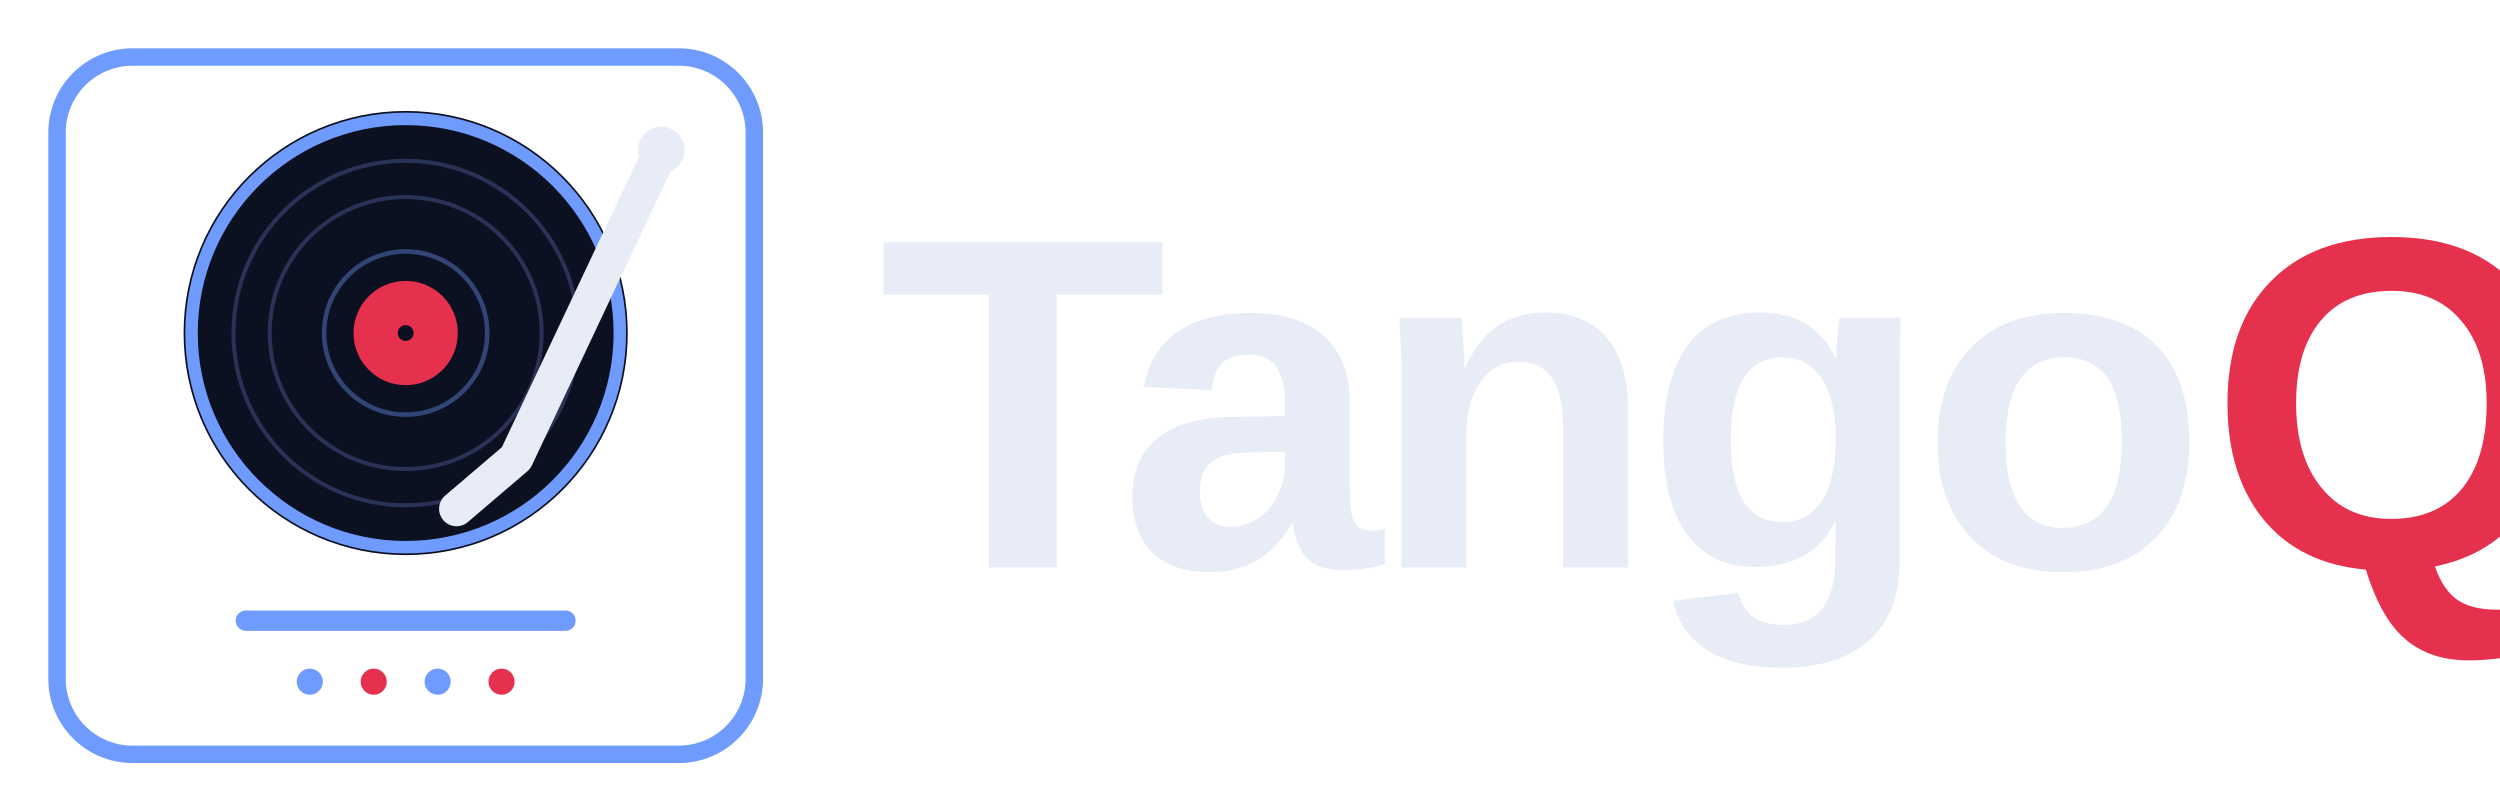
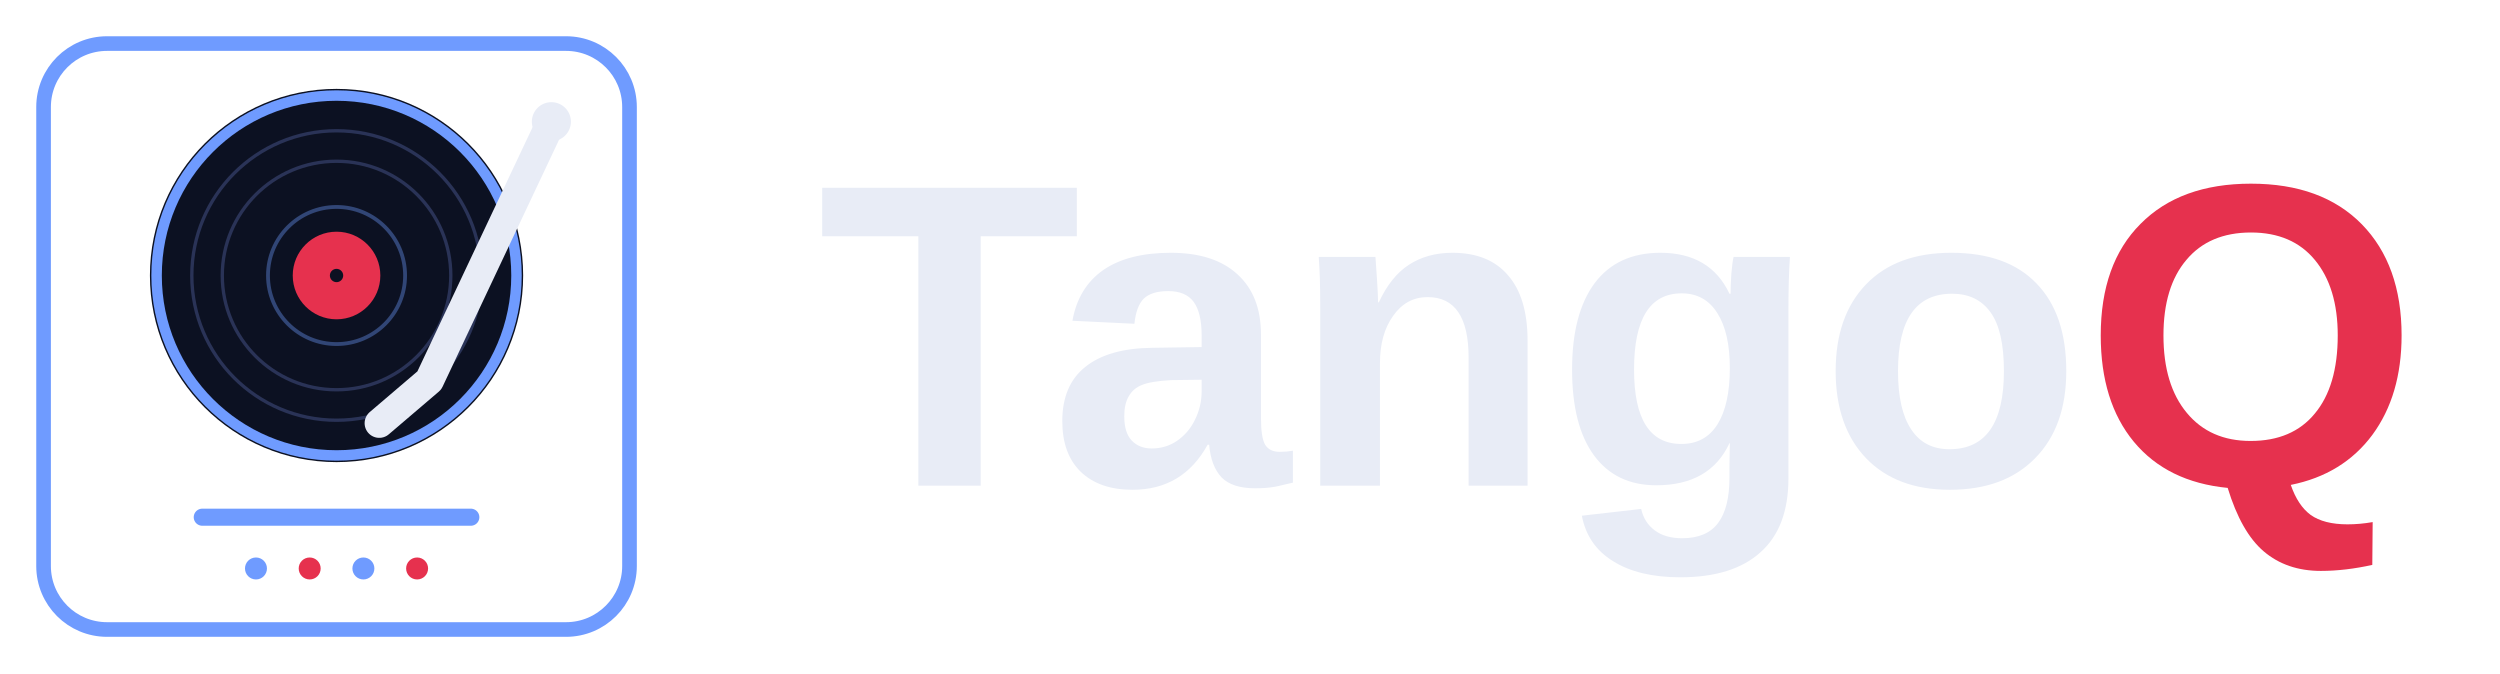
- <svg xmlns="http://www.w3.org/2000/svg" viewBox="0 0 74 24" width="74" height="24" role="img" aria-label="TangoQ">
-   <g transform="translate(1,1) scale(0.043)">
+ <svg xmlns="http://www.w3.org/2000/svg" viewBox="0 0 104 28" width="104" height="28" role="img" aria-label="TangoQ">
+   <g transform="translate(1,1) scale(0.05078125)">
    <g transform="translate(256 206) scale(0.78) translate(-212 -212)">
      <circle cx="212" cy="212" r="196" fill="#0c1122" />
      <circle cx="212" cy="212" r="189" fill="none" stroke="#6f9bff" stroke-width="11" />
      <circle cx="212" cy="212" r="152" fill="none" stroke="#2a3357" stroke-width="3.5" />
      <circle cx="212" cy="212" r="120" fill="none" stroke="#2a3357" stroke-width="3.5" />
      <circle cx="212" cy="212" r="72" fill="none" stroke="#6f9bff" stroke-width="4" opacity="0.38" />
      <circle cx="212" cy="212" r="46" fill="#e6314e" />
      <circle cx="212" cy="212" r="7" fill="#0c1122" />
    </g>
    <rect x="16" y="16" width="480" height="480" rx="52" fill="none" stroke="#6f9bff" stroke-width="12" />
    <circle cx="432" cy="80" r="16" fill="#e8ecf6" />
    <polyline points="432,80 332,292 291,327" fill="none" stroke="#e8ecf6" stroke-width="24" stroke-linecap="round" stroke-linejoin="round" />
    <line x1="146" y1="404" x2="366" y2="404" stroke="#6f9bff" stroke-width="14" stroke-linecap="round" />
    <circle cx="190" cy="446" r="9" fill="#6f9bff" />
    <circle cx="234" cy="446" r="9" fill="#e6314e" />
    <circle cx="278" cy="446" r="9" fill="#6f9bff" />
    <circle cx="322" cy="446" r="9" fill="#e6314e" />
  </g>
-   <text x="26" y="16.8" font-family="Montserrat, Segoe UI, Arial, sans-serif" font-weight="600" font-size="14" letter-spacing="-0.4" fill="#e8ecf6">Tango<tspan fill="#e6314e">Q</tspan>
+   <text x="34" y="20.2" font-family="Montserrat, Segoe UI, Arial, sans-serif" font-weight="600" font-size="18" fill="#e8ecf6">Tango<tspan fill="#e6314e">Q</tspan>
  </text>
</svg>
